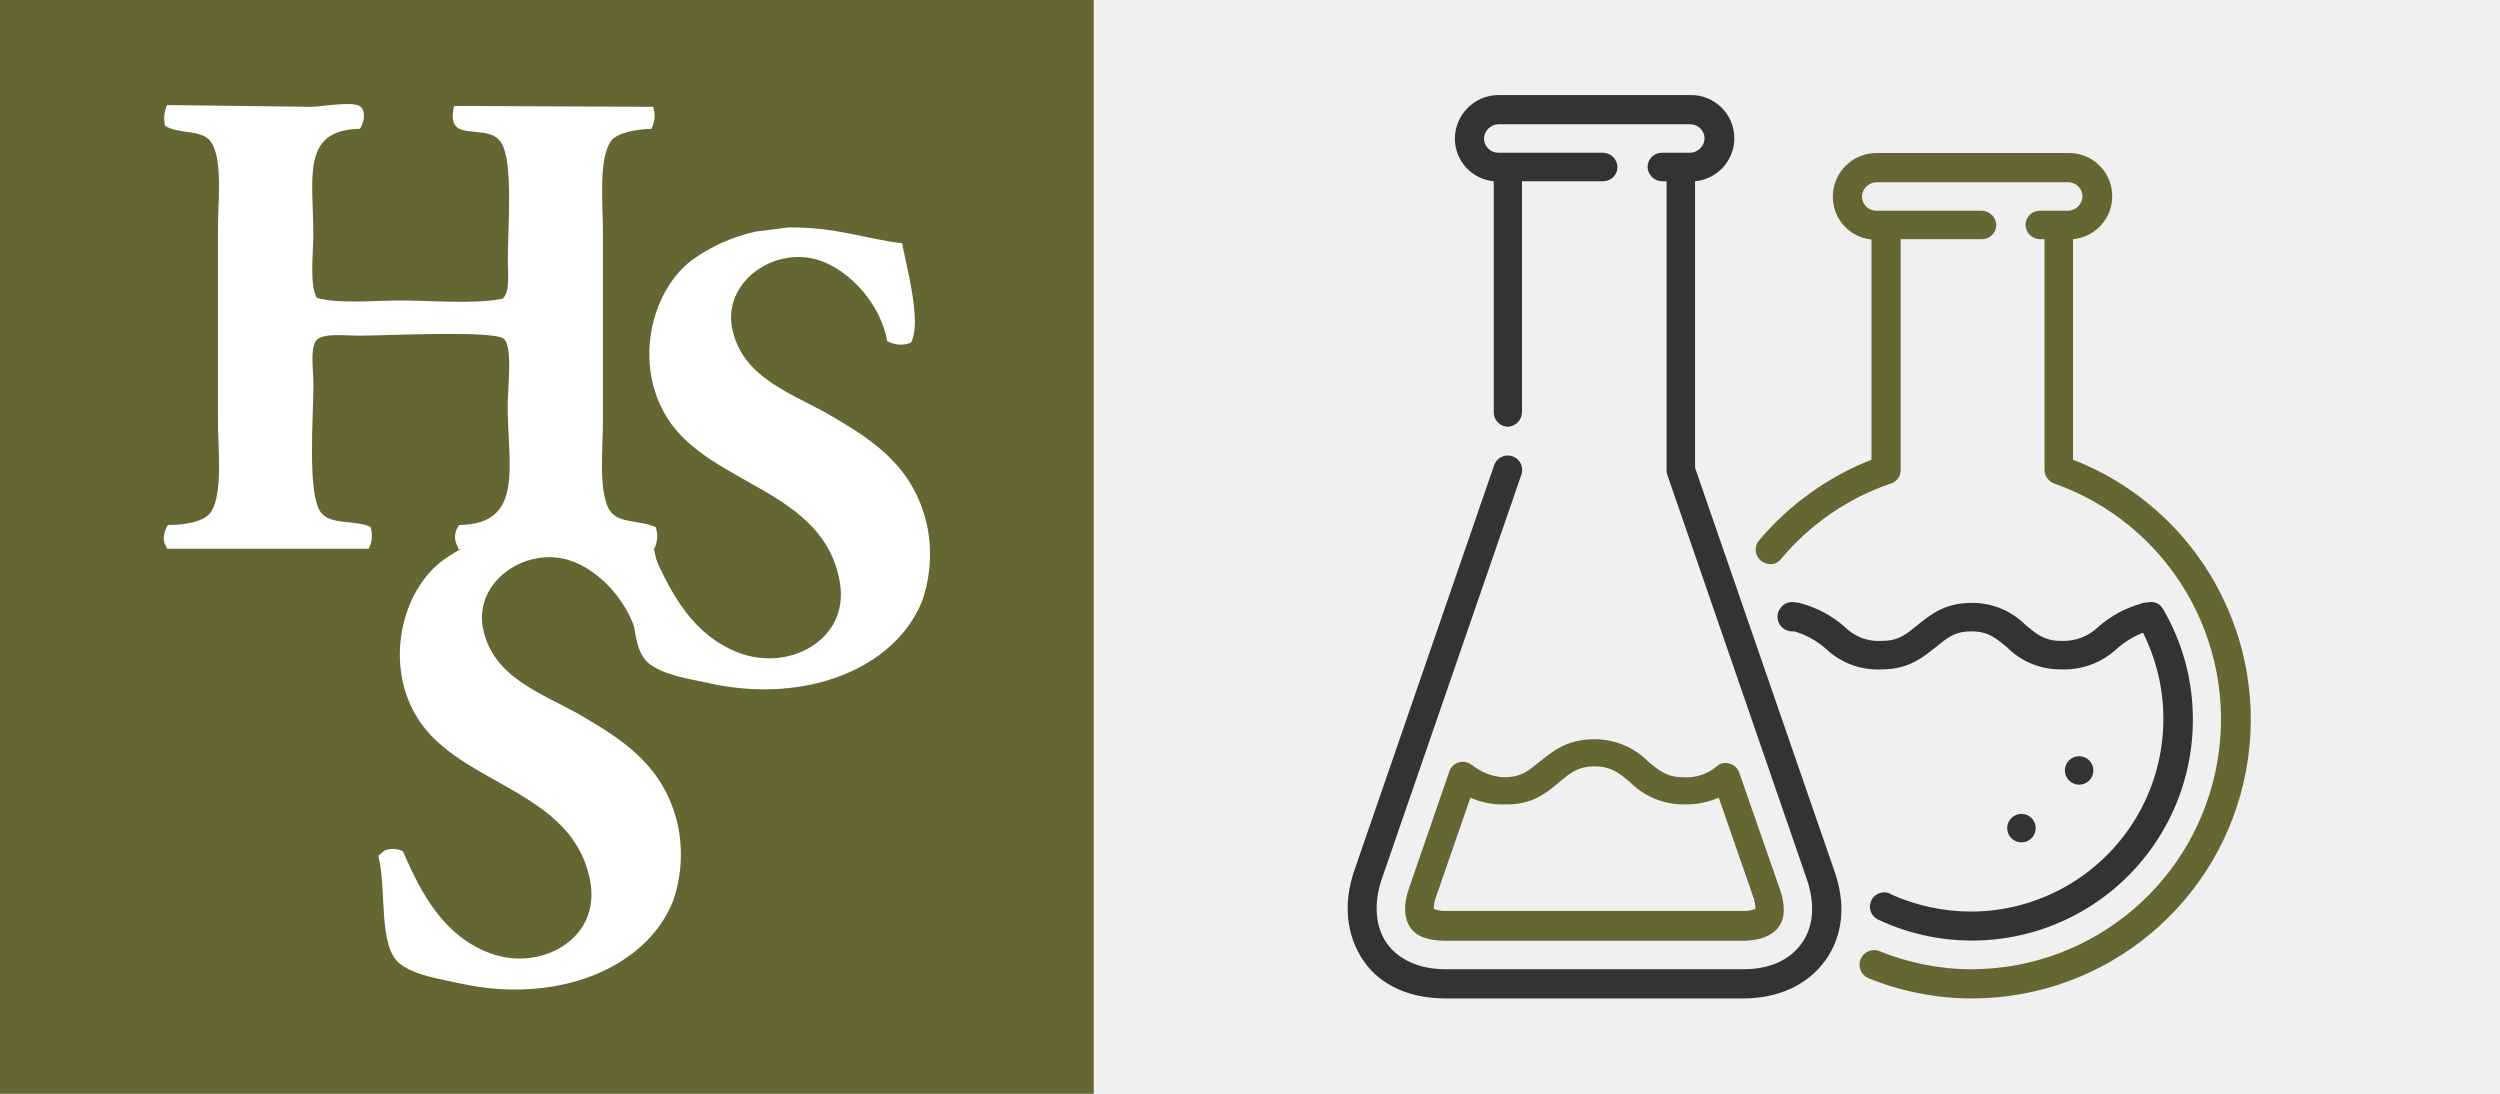
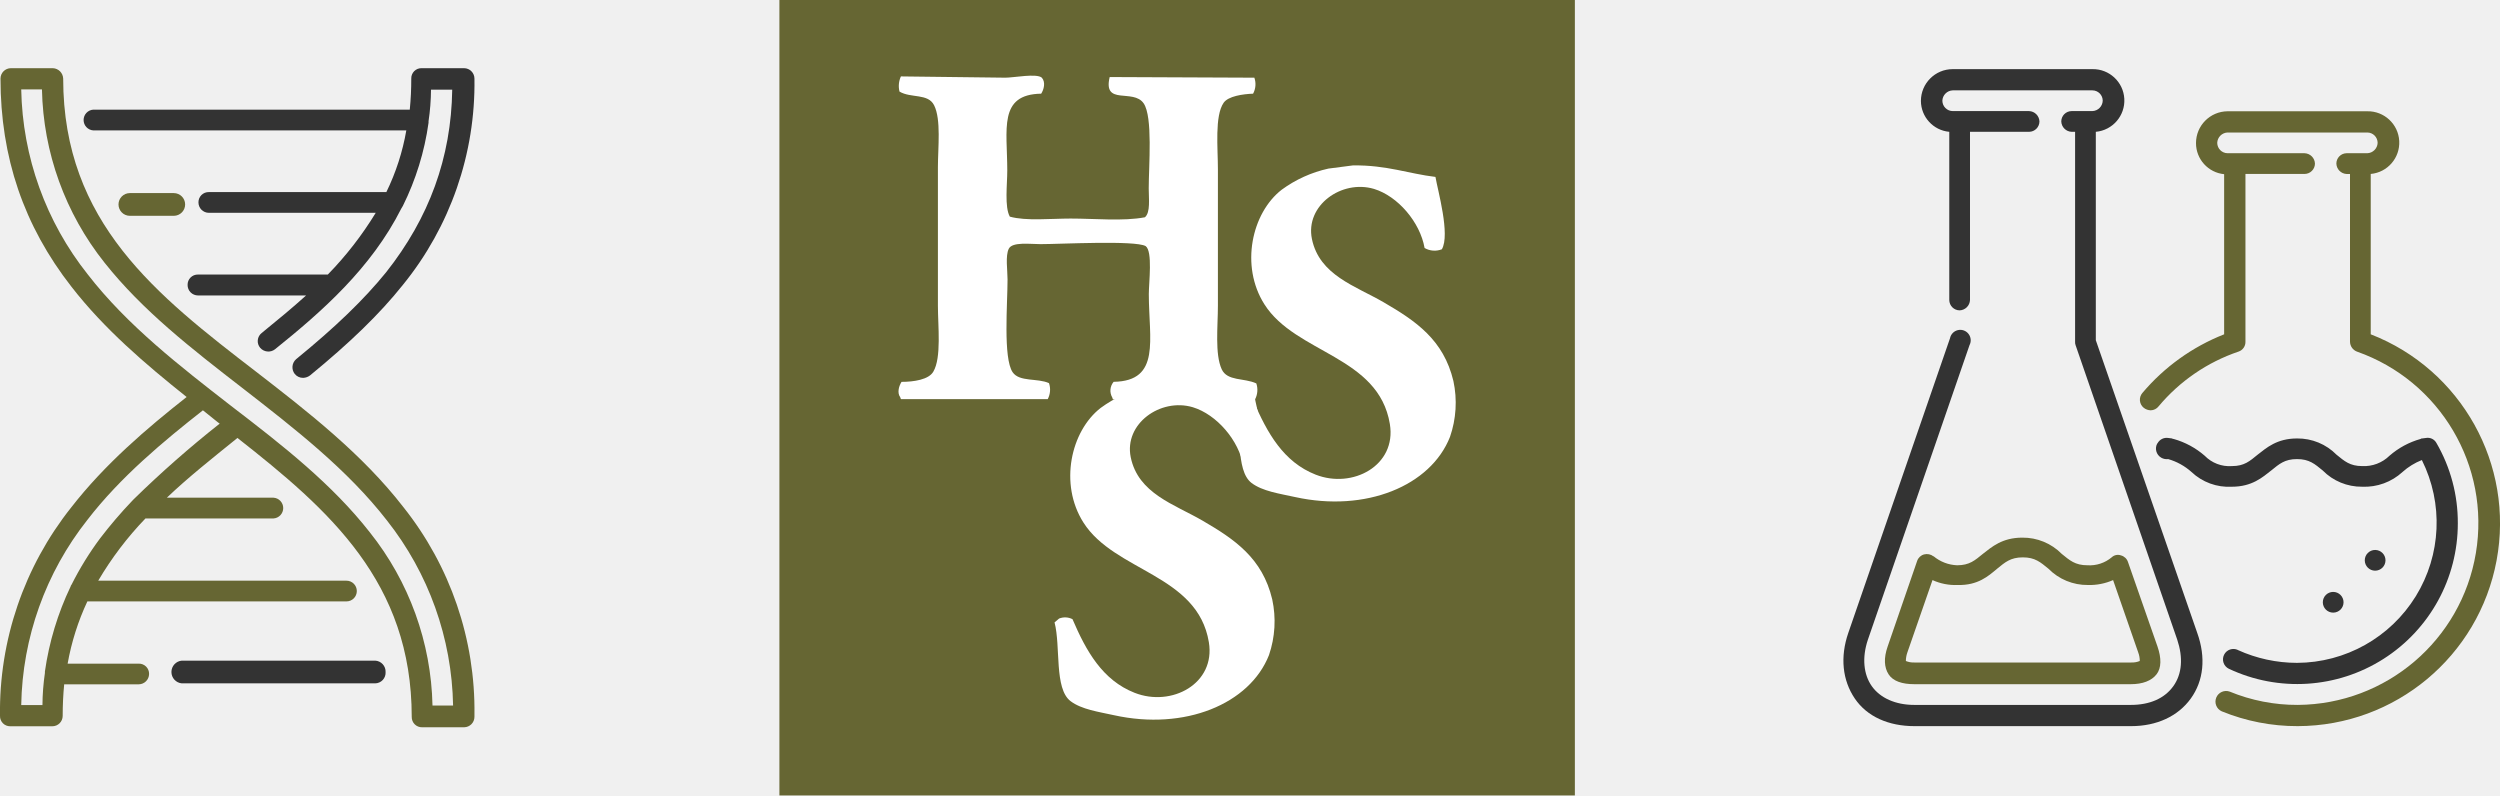
- <svg xmlns="http://www.w3.org/2000/svg" viewBox="0 0 400 175">
-   <rect width="175" height="175" fill="#666633" />
-   <path d="M26.73,16.81l23,.28c1.8,0,6.87-1,8,0,.89,1,.44,2.63-.14,3.52-9.47.15-7.46,7.83-7.46,16.91,0,3.07-.63,8,.56,10.14,3.57,1,9.1.42,13.38.42,5.25,0,11.6.63,16.34-.28,1.25-1.07.84-4.06.84-6.34,0-5,.93-15.76-1.12-18.73-2.29-3.31-9,.6-7.47-5.78l31.83.14a4.37,4.37,0,0,1-.28,3.52c-2.29.08-5.47.55-6.48,2-2,2.9-1.26,10-1.26,14.64v30c0,4.49-.7,10.65.84,14,1.24,2.65,4.94,1.86,7.61,3.1a4.5,4.5,0,0,1-.28,3.52c-10.13,0-21.15,0-31.27,0l-.14-.42A3,3,0,0,1,73.49,84c10.44-.16,7.74-9.34,7.74-19.3,0-2.56.88-9.42-.7-10.56-2.33-1.31-18.87-.43-23.1-.43-2.3,0-6.21-.55-7,1s-.28,4.77-.28,6.76c0,5.31-1,17.29,1.12,20.42,1.51,2.19,5.45,1.24,8,2.4A4.45,4.45,0,0,1,59,87.8H26.73l-.15-.42c-.74-1-.26-2.53.29-3.38,2.69,0,6-.49,7-2.26,1.81-3.1,1-10,1-14.51V36.81c0-4.32.74-10.53-.84-13.66-1.34-2.66-5.08-1.5-7.61-3A5.07,5.07,0,0,1,26.73,16.81Z" fill="#fff" fill-rule="evenodd" />
-   <path d="M126.17,36.39c7.44-.1,12.31,1.84,18.17,2.53.5,3,3.27,12.7,1.4,15.92a4.37,4.37,0,0,1-3.8-.28c-.95-5.7-5.9-11.41-11.13-13-7.12-2.11-15.16,3.64-13.66,11,1.64,8,9.61,10.35,15.78,13.94,7.08,4.12,13.19,8.24,15.35,17.33a22.9,22.9,0,0,1-.71,12.25c-4.24,10.78-18.52,16.67-34.08,13.24-3.4-.75-7.17-1.27-9.58-3.1-3.63-2.76-2.13-12-3.52-17.32l1-.85a3.56,3.56,0,0,1,3,.14c3,7,6.58,13.42,13.67,16.2,8.12,3.19,17.84-2,16.33-11.13-2.47-15-20.72-15.49-27.6-26.34-5.37-8.45-2.79-20.1,3.8-25.21a27.42,27.42,0,0,1,10.28-4.65Z" fill="#fff" fill-rule="evenodd" />
-   <path d="M86.3,84.42c7.45-.1,12.32,1.84,18.17,2.53.51,3,3.28,12.7,1.41,15.92a4.37,4.37,0,0,1-3.8-.28c-1-5.7-5.9-11.41-11.13-13-7.12-2.11-15.16,3.64-13.66,11,1.64,8,9.6,10.35,15.78,13.94,7.08,4.12,13.19,8.24,15.35,17.33a22.9,22.9,0,0,1-.71,12.25c-4.24,10.78-18.52,16.67-34.08,13.24-3.4-.75-7.17-1.27-9.58-3.1-3.63-2.76-2.13-12-3.52-17.32l1-.85a3.56,3.56,0,0,1,2.95.14c3,7,6.58,13.42,13.67,16.2,8.12,3.19,17.84-2,16.33-11.13C92,126.37,73.75,125.83,66.87,115c-5.37-8.45-2.79-20.1,3.8-25.21A27.42,27.42,0,0,1,81,85.12Z" fill="#fff" fill-rule="evenodd" />
-   <path d="M331.68,73.55V38.27a6.91,6.91,0,0,0-.76-13.79H300.2a7,7,0,0,0-6.95,7,6.85,6.85,0,0,0,6.19,6.84V73.55a45.27,45.27,0,0,0-18,12.92,2.29,2.29,0,0,0,.33,3.26,2.63,2.63,0,0,0,1.52.54A2.29,2.29,0,0,0,285,89.4a39.35,39.35,0,0,1,17.58-12.05,2.22,2.22,0,0,0,1.52-2.17V38.27h13A2.3,2.3,0,0,0,319.41,36a2.36,2.36,0,0,0-2.28-2.28H300.2a2.29,2.29,0,0,1-2.28-2.28,2.36,2.36,0,0,1,2.28-2.28h30.72a2.29,2.29,0,0,1,2.28,2.28,2.37,2.37,0,0,1-2.28,2.28h-4.56A2.29,2.29,0,0,0,324.08,36a2.37,2.37,0,0,0,2.28,2.28h.76V75.18a2.37,2.37,0,0,0,1.52,2.17,40,40,0,0,1-13,77.73,39.09,39.09,0,0,1-15-2.93,2.34,2.34,0,0,0-1.74,4.34,44,44,0,0,0,16.72,3.26,44.62,44.62,0,0,0,16.07-86.2Z" fill="#666633" />
-   <circle cx="332.66" cy="123.27" r="2.28" fill="#333" />
-   <circle cx="323.43" cy="132.5" r="2.28" fill="#333" />
-   <path d="M302.48,143a2.29,2.29,0,0,0-2,4.13,35.34,35.34,0,0,0,50.38-32,34.9,34.9,0,0,0-4.78-17.7,2.18,2.18,0,0,0-2.28-1.08l-.87.11a.37.37,0,0,0-.32.11,17.56,17.56,0,0,0-6.84,3.69,8,8,0,0,1-6,2.28c-2.71,0-3.9-1.09-5.64-2.5a12,12,0,0,0-8.69-3.58c-4.45,0-6.73,2.06-8.68,3.58-1.74,1.41-2.93,2.5-5.65,2.5a7.59,7.59,0,0,1-6-2.28,17.56,17.56,0,0,0-6.84-3.69.37.37,0,0,1-.32-.11l-.87-.11a2.27,2.27,0,0,0-2.28,1.08.11.11,0,0,1-.11.11,2.32,2.32,0,0,0,.87,3.15,2.38,2.38,0,0,0,1.52.33h0a13.09,13.09,0,0,1,5.1,2.82,12,12,0,0,0,8.9,3.26c4.45,0,6.73-2.07,8.69-3.59,1.74-1.41,2.93-2.49,5.64-2.49s3.91,1.08,5.65,2.49a12,12,0,0,0,8.68,3.59,12.37,12.37,0,0,0,8.91-3.26,14.07,14.07,0,0,1,4.23-2.61,30.82,30.82,0,0,1-27.47,44.62,31.47,31.47,0,0,1-13-2.82Z" fill="#333" />
-   <path d="M271.21,74.85V29a6.91,6.91,0,0,0-.76-13.79H239.72a7,7,0,0,0-6.94,7A6.85,6.85,0,0,0,239,29V66a2.3,2.3,0,0,0,2.28,2.28A2.37,2.37,0,0,0,243.52,66V29h13a2.3,2.3,0,0,0,2.28-2.28,2.36,2.36,0,0,0-2.28-2.28H239.72a2.3,2.3,0,0,1-2.28-2.28,2.37,2.37,0,0,1,2.28-2.28h30.73a2.29,2.29,0,0,1,2.28,2.28,2.37,2.37,0,0,1-2.28,2.28h-4.56a2.29,2.29,0,0,0-2.28,2.28A2.37,2.37,0,0,0,265.89,29h.76V75.18a1.85,1.85,0,0,0,.11.76l22.36,64.81c1.3,3.91,1.09,7.49-.87,10.21s-5.21,4.12-9.33,4.12H231.26c-4.13,0-7.49-1.52-9.34-4.12s-2.17-6.3-.87-10.21l22.37-64.81a2.3,2.3,0,0,0-4.35-1.52l-22.36,64.81c-1.85,5.32-1.3,10.42,1.41,14.44s7.49,6.08,13.14,6.08h47.66c5.64,0,10.31-2.17,13.13-6.08s3.37-9,1.41-14.44Z" fill="#333" />
-   <path d="M235.49,122.4a2.36,2.36,0,0,0-2.06-.43,2.2,2.2,0,0,0-1.52,1.41l-6.52,18.89c-.86,2.5-.76,4.56.22,6.08s3,2.17,5.65,2.17h47.66c2.6,0,4.56-.76,5.64-2.17s1.09-3.58.22-6.08l-6.51-18.67a2.2,2.2,0,0,0-1.52-1.41,2,2,0,0,0-2.07.43,7.52,7.52,0,0,1-5.32,1.74c-2.71,0-3.91-1.09-5.64-2.5a12,12,0,0,0-8.69-3.58c-4.45,0-6.73,2.06-8.68,3.58-1.74,1.41-2.93,2.5-5.65,2.5a8.62,8.62,0,0,1-5.21-2Zm14,2.72c1.73-1.41,2.93-2.5,5.64-2.5s3.91,1.09,5.65,2.5a12,12,0,0,0,8.68,3.58,12.86,12.86,0,0,0,5.54-1.08l5.54,15.95a5.35,5.35,0,0,1,.32,1.85,4.49,4.49,0,0,1-1.84.33H231.26a4.51,4.51,0,0,1-1.85-.33,5.56,5.56,0,0,1,.33-1.85l5.53-15.95a12.2,12.2,0,0,0,5.54,1.08C245.26,128.81,247.54,126.75,249.5,125.12Z" fill="#666633" />
+ <svg xmlns="http://www.w3.org/2000/svg" viewBox="0 0 550 175">
+   <rect x="171.47" width="175" height="175" fill="#663" />
+   <path d="M198.2,16.81l23,.28c1.8,0,6.87-1,8,0,.89,1,.44,2.63-.14,3.52-9.47.15-7.46,7.83-7.46,16.91,0,3.07-.63,8,.56,10.14,3.57,1,9.1.42,13.38.42,5.25,0,11.6.63,16.34-.28,1.25-1.07.84-4.06.84-6.34,0-5,.93-15.76-1.12-18.73-2.29-3.31-9,.6-7.47-5.78l31.83.14a4.37,4.37,0,0,1-.28,3.52c-2.29.08-5.47.55-6.48,2-2,2.9-1.26,10-1.26,14.64v30c0,4.49-.7,10.65.84,14,1.24,2.65,4.94,1.86,7.61,3.1a4.5,4.5,0,0,1-.28,3.52c-10.13,0-21.15,0-31.27,0l-.14-.42A3,3,0,0,1,245,84c10.44-.16,7.74-9.34,7.74-19.3,0-2.56.88-9.42-.7-10.56-2.33-1.31-18.87-.43-23.1-.43-2.3,0-6.21-.55-7,1s-.28,4.77-.28,6.76c0,5.31-1,17.29,1.12,20.42,1.51,2.19,5.45,1.24,8,2.4a4.45,4.45,0,0,1-.28,3.52H198.2l-.15-.42c-.74-1-.26-2.53.29-3.38,2.69,0,6-.49,7-2.26,1.81-3.1,1-10,1-14.51V36.81c0-4.32.74-10.53-.84-13.66-1.34-2.66-5.08-1.5-7.61-3A5.07,5.07,0,0,1,198.2,16.81Z" fill="#fff" fill-rule="evenodd" />
+   <path d="M297.64,36.39c7.44-.1,12.31,1.84,18.16,2.53.51,3,3.28,12.7,1.41,15.92a4.37,4.37,0,0,1-3.8-.28c-1-5.7-5.9-11.41-11.13-13-7.12-2.11-15.16,3.64-13.66,11,1.64,8,9.6,10.35,15.78,13.94,7.08,4.12,13.19,8.24,15.35,17.33A22.9,22.9,0,0,1,319,96.11c-4.24,10.78-18.52,16.67-34.08,13.24-3.4-.75-7.17-1.27-9.58-3.1-3.63-2.76-2.13-12-3.52-17.32l1-.85a3.56,3.56,0,0,1,2.95.14c3,7,6.58,13.42,13.67,16.2,8.12,3.19,17.84-2,16.33-11.13-2.47-15-20.72-15.49-27.6-26.34-5.37-8.45-2.79-20.1,3.8-25.21a27.42,27.42,0,0,1,10.28-4.65Z" fill="#fff" fill-rule="evenodd" />
+   <path d="M257.77,84.42c7.45-.1,12.32,1.84,18.17,2.53.51,3,3.28,12.7,1.41,15.92a4.37,4.37,0,0,1-3.8-.28c-.95-5.7-5.9-11.41-11.13-13-7.12-2.11-15.16,3.64-13.66,11,1.64,8,9.6,10.35,15.78,13.94,7.08,4.12,13.19,8.24,15.35,17.33a22.9,22.9,0,0,1-.71,12.25c-4.24,10.78-18.52,16.67-34.08,13.24-3.4-.75-7.17-1.27-9.58-3.1-3.63-2.76-2.13-12-3.52-17.32l1-.85a3.56,3.56,0,0,1,2.95.14c3,7,6.58,13.42,13.67,16.2,8.12,3.19,17.84-2,16.33-11.13-2.47-14.95-20.72-15.49-27.6-26.34-5.37-8.45-2.79-20.1,3.8-25.21a27.42,27.42,0,0,1,10.28-4.65Z" fill="#fff" fill-rule="evenodd" />
+   <path d="M521.56,73.55V38.27a6.91,6.91,0,0,0-.76-13.79H490.07a7,7,0,0,0-6.95,7,6.86,6.86,0,0,0,6.19,6.84V73.55a45.23,45.23,0,0,0-18,12.92,2.28,2.28,0,0,0,.33,3.26,2.6,2.6,0,0,0,1.52.54,2.26,2.26,0,0,0,1.73-.87,39.43,39.43,0,0,1,17.59-12.05A2.22,2.22,0,0,0,494,75.18V38.27h13A2.3,2.3,0,0,0,509.29,36,2.37,2.37,0,0,0,507,33.71H490.07a2.3,2.3,0,0,1-2.28-2.28,2.37,2.37,0,0,1,2.28-2.28H520.8a2.29,2.29,0,0,1,2.28,2.28,2.37,2.37,0,0,1-2.28,2.28h-4.56A2.28,2.28,0,0,0,514,36a2.37,2.37,0,0,0,2.28,2.28H517V75.18a2.37,2.37,0,0,0,1.52,2.17,40,40,0,0,1-13,77.73,39.05,39.05,0,0,1-15-2.93,2.34,2.34,0,0,0-1.74,4.34,43.91,43.91,0,0,0,16.72,3.26,44.62,44.62,0,0,0,16.07-86.2Z" fill="#663" />
+   <circle cx="522.53" cy="123.27" r="2.28" fill="#333" />
+   <circle cx="513.3" cy="132.5" r="2.28" fill="#333" />
+   <path d="M492.35,143a2.28,2.28,0,1,0-2,4.13,35.33,35.33,0,0,0,50.37-32A34.9,34.9,0,0,0,536,97.43a2.17,2.17,0,0,0-2.27-1.08l-.87.11a.4.4,0,0,0-.33.11,17.64,17.64,0,0,0-6.84,3.69,8,8,0,0,1-6,2.28c-2.71,0-3.91-1.09-5.65-2.5a12,12,0,0,0-8.68-3.58c-4.45,0-6.73,2.06-8.69,3.58-1.73,1.41-2.93,2.5-5.64,2.5a7.59,7.59,0,0,1-6-2.28,17.64,17.64,0,0,0-6.84-3.69.4.4,0,0,1-.33-.11l-.87-.11a2.28,2.28,0,0,0-2.28,1.08s0,.11-.1.11a2.32,2.32,0,0,0,.86,3.15A2.41,2.41,0,0,0,477,101h0a13.14,13.14,0,0,1,5.11,2.82,11.93,11.93,0,0,0,8.9,3.26c4.45,0,6.73-2.07,8.68-3.59,1.74-1.41,2.94-2.49,5.65-2.49s3.91,1.08,5.64,2.49a12,12,0,0,0,8.69,3.59,12.33,12.33,0,0,0,8.9-3.26,14.13,14.13,0,0,1,4.24-2.61,30.84,30.84,0,0,1-27.47,44.62,31.55,31.55,0,0,1-13-2.82Z" fill="#333" />
+   <path d="M461.08,74.85V29a6.91,6.91,0,0,0-.76-13.79H429.6a7,7,0,0,0-7,7A6.86,6.86,0,0,0,428.84,29V66a2.3,2.3,0,0,0,2.28,2.28A2.37,2.37,0,0,0,433.4,66V29h13a2.3,2.3,0,0,0,2.28-2.28,2.37,2.37,0,0,0-2.28-2.28H429.6a2.3,2.3,0,0,1-2.28-2.28,2.37,2.37,0,0,1,2.28-2.28h30.72a2.28,2.28,0,0,1,2.28,2.28,2.37,2.37,0,0,1-2.28,2.28h-4.56a2.29,2.29,0,0,0-2.28,2.28A2.37,2.37,0,0,0,455.76,29h.76V75.18a1.85,1.85,0,0,0,.11.76L479,140.75c1.3,3.91,1.08,7.49-.87,10.21s-5.21,4.12-9.34,4.12H421.13c-4.12,0-7.49-1.52-9.33-4.12s-2.18-6.3-.87-10.21l22.36-64.81A2.3,2.3,0,1,0,429,74.42l-22.37,64.81c-1.84,5.32-1.3,10.42,1.42,14.44s7.49,6.08,13.13,6.08h47.66c5.65,0,10.32-2.17,13.14-6.08s3.36-9,1.41-14.44Z" fill="#333" />
+   <path d="M425.37,122.4a2.39,2.39,0,0,0-2.07-.43,2.22,2.22,0,0,0-1.52,1.41l-6.51,18.89c-.87,2.5-.76,4.56.22,6.08s3,2.17,5.64,2.17h47.66c2.61,0,4.56-.76,5.65-2.17s1.08-3.58.22-6.08l-6.52-18.67a2.2,2.2,0,0,0-1.52-1.41,2,2,0,0,0-2.06.43,7.54,7.54,0,0,1-5.32,1.74c-2.72,0-3.91-1.09-5.65-2.5a12,12,0,0,0-8.68-3.58c-4.45,0-6.73,2.06-8.69,3.58-1.73,1.41-2.93,2.5-5.64,2.5a8.59,8.59,0,0,1-5.21-2Zm14,2.72c1.74-1.41,2.93-2.5,5.65-2.5s3.9,1.09,5.64,2.5a12,12,0,0,0,8.69,3.58,12.81,12.81,0,0,0,5.53-1.08l5.54,15.95a5.2,5.2,0,0,1,.33,1.85,4.51,4.51,0,0,1-1.85.33H421.13a4.41,4.41,0,0,1-1.84-.33,5.72,5.72,0,0,1,.32-1.85l5.54-15.95a12.17,12.17,0,0,0,5.54,1.08C435.14,128.81,437.42,126.75,439.37,125.12Z" fill="#663" />
+   <path d="M104.38,157.28a71.83,71.83,0,0,0-15.64-45.72c-9-11.62-20.86-20.86-32.37-29.76C34.54,65,13.9,49,13.9,17.28A2.37,2.37,0,0,0,11.62,15H2.39A2.3,2.3,0,0,0,.11,17.28c0,17.27,5.1,32.37,15.64,45.84,7.17,9.23,16.18,16.94,25.31,24.22-8.69,6.84-18,14.77-25.42,24.33A72.07,72.07,0,0,0,0,157.5a2.22,2.22,0,0,0,2.28,2.28h9.23a2.28,2.28,0,0,0,2.28-2.28c0-2.39.11-4.67.33-6.95h16.4a2.3,2.3,0,0,0,2.28-2.28A2.23,2.23,0,0,0,30.52,146H14.88a54.81,54.81,0,0,1,4.34-13.69h57a2.28,2.28,0,0,0,0-4.56H21.61A73.51,73.51,0,0,1,32,114.06H60.17a2.29,2.29,0,0,0,0-4.57H36.71c4.67-4.45,10-8.68,15.53-13.14,20.21,15.86,38.34,31.72,38.34,61.37A2.23,2.23,0,0,0,92.87,160h9.23a2.3,2.3,0,0,0,2.28-2.28v-.44ZM29.43,109.82l-.32.33a99.88,99.88,0,0,0-7.06,8.25,68.21,68.21,0,0,0-6.3,10.21.84.84,0,0,0-.22.43,64.51,64.51,0,0,0-5.65,18.69v.32a51.09,51.09,0,0,0-.54,7.06H4.67a67.53,67.53,0,0,1,14.55-40.73C26.5,104.93,36.06,97,44.64,90.27l3.26,2.61c.11.11.32.21.43.32a237.16,237.16,0,0,0-18.9,16.62Zm65.72,45.4a63.23,63.23,0,0,0-13.8-38.12c-8.25-10.54-19-19-30.52-27.81C39.64,80.6,28,71.59,19.33,60.4A67.4,67.4,0,0,1,4.67,19.67H9.23A63.23,63.23,0,0,0,23,57.79c8.36,10.54,19.11,18.9,30.63,27.81,11.18,8.69,22.8,17.7,31.49,28.89a67.6,67.6,0,0,1,14.56,40.73Z" fill="#663" />
+   <path d="M28.57,42.48a2.5,2.5,0,0,0,0,5h9.66a2.5,2.5,0,0,0,0-5Z" fill="#663" />
+   <path d="M20.53,28.69H89.39A50.71,50.71,0,0,1,85,42.26H45.94a2.23,2.23,0,0,0-2.28,2.28,2.29,2.29,0,0,0,2.28,2.28H82.66A76.18,76.18,0,0,1,72.12,60.4H43.55a2.23,2.23,0,0,0-2.28,2.28A2.29,2.29,0,0,0,43.55,65H67.34c-3,2.72-6.3,5.43-9.77,8.26a2.27,2.27,0,0,0-.33,3.26,2.38,2.38,0,0,0,3.26.32C70.82,68.55,81.68,59,88.3,45.85c.11-.22.22-.33.33-.55A59.74,59.74,0,0,0,94.28,27v-.33a49.51,49.51,0,0,0,.54-6.95h4.67c-.22,15-5.1,28.24-14.55,40.19C80.05,65.94,73.75,72,65.17,79a2.37,2.37,0,0,0-.33,3.26,2.32,2.32,0,0,0,1.85.87,2.63,2.63,0,0,0,1.52-.54C77,75.39,83.52,69.09,88.63,62.68a70.25,70.25,0,0,0,15.75-45.4A2.3,2.3,0,0,0,102.1,15H92.76a2.22,2.22,0,0,0-2.28,2.28,67.87,67.87,0,0,1-.33,6.84H20.53a2.29,2.29,0,0,0,0,4.57Z" fill="#333" />
+   <path d="M82.55,145.34H40a2.51,2.51,0,0,0,0,5H82.55a2.34,2.34,0,0,0,2.28-2.49A2.42,2.42,0,0,0,82.55,145.34Z" fill="#333" />
</svg>
